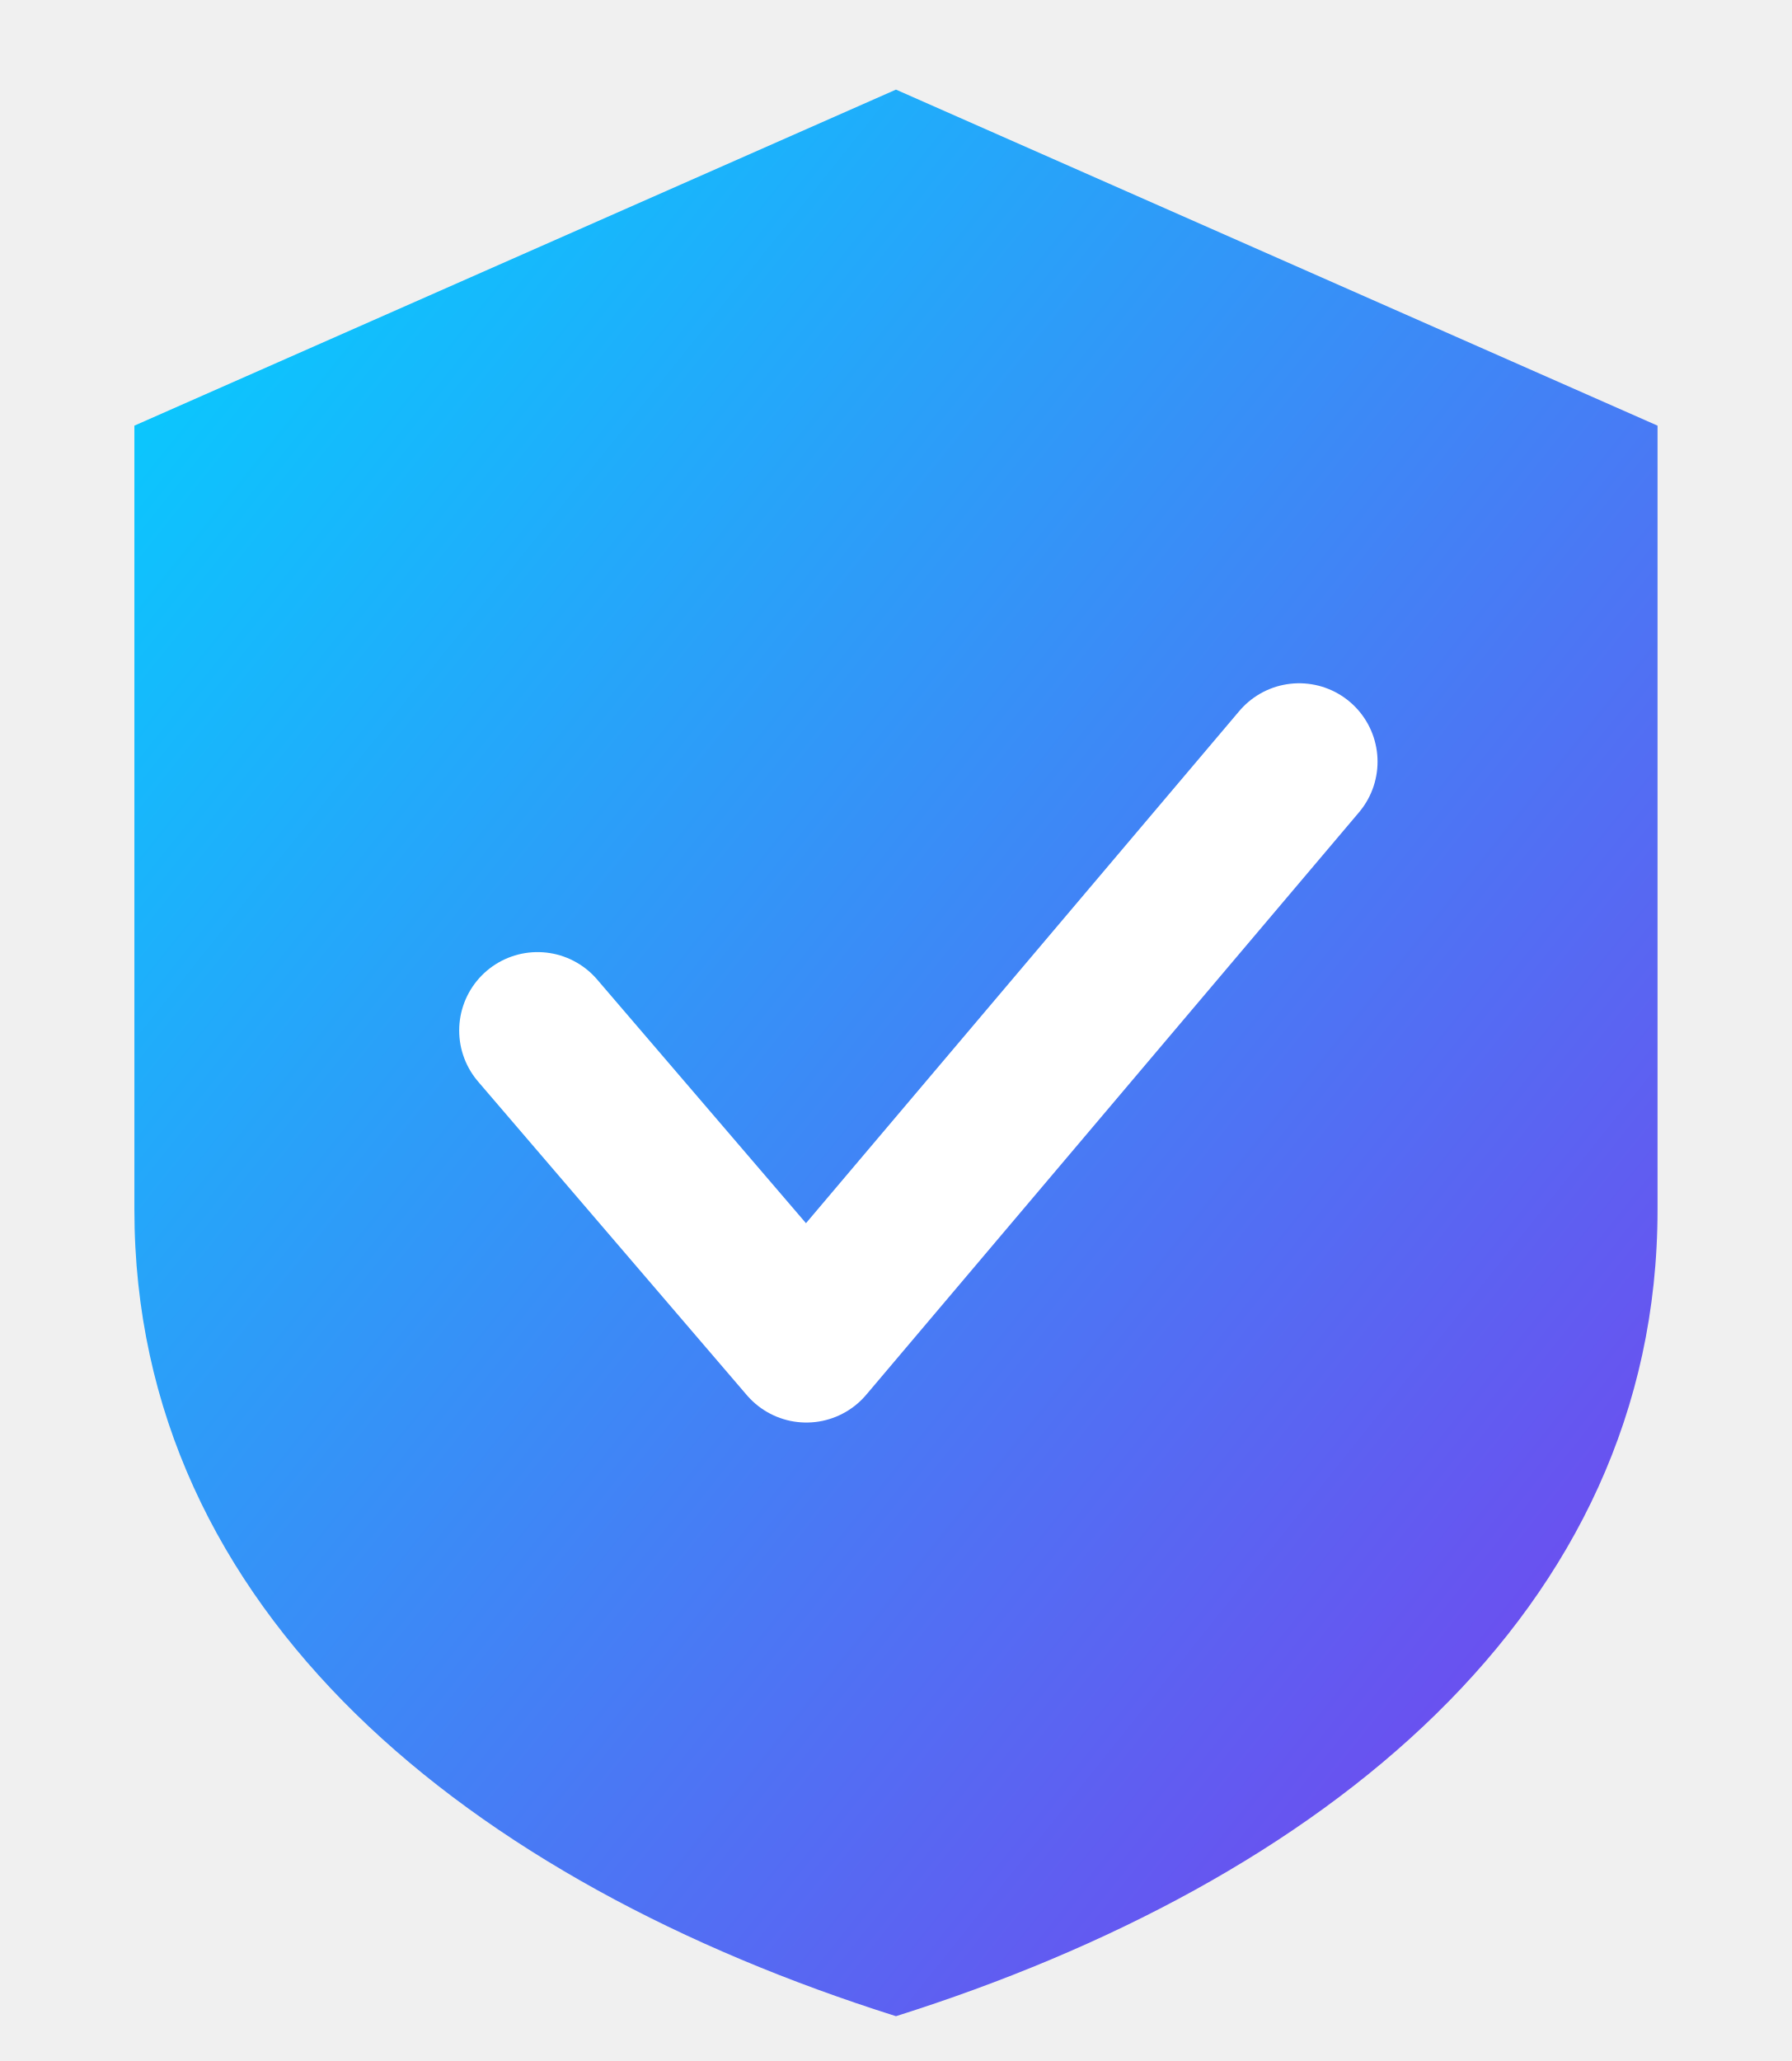
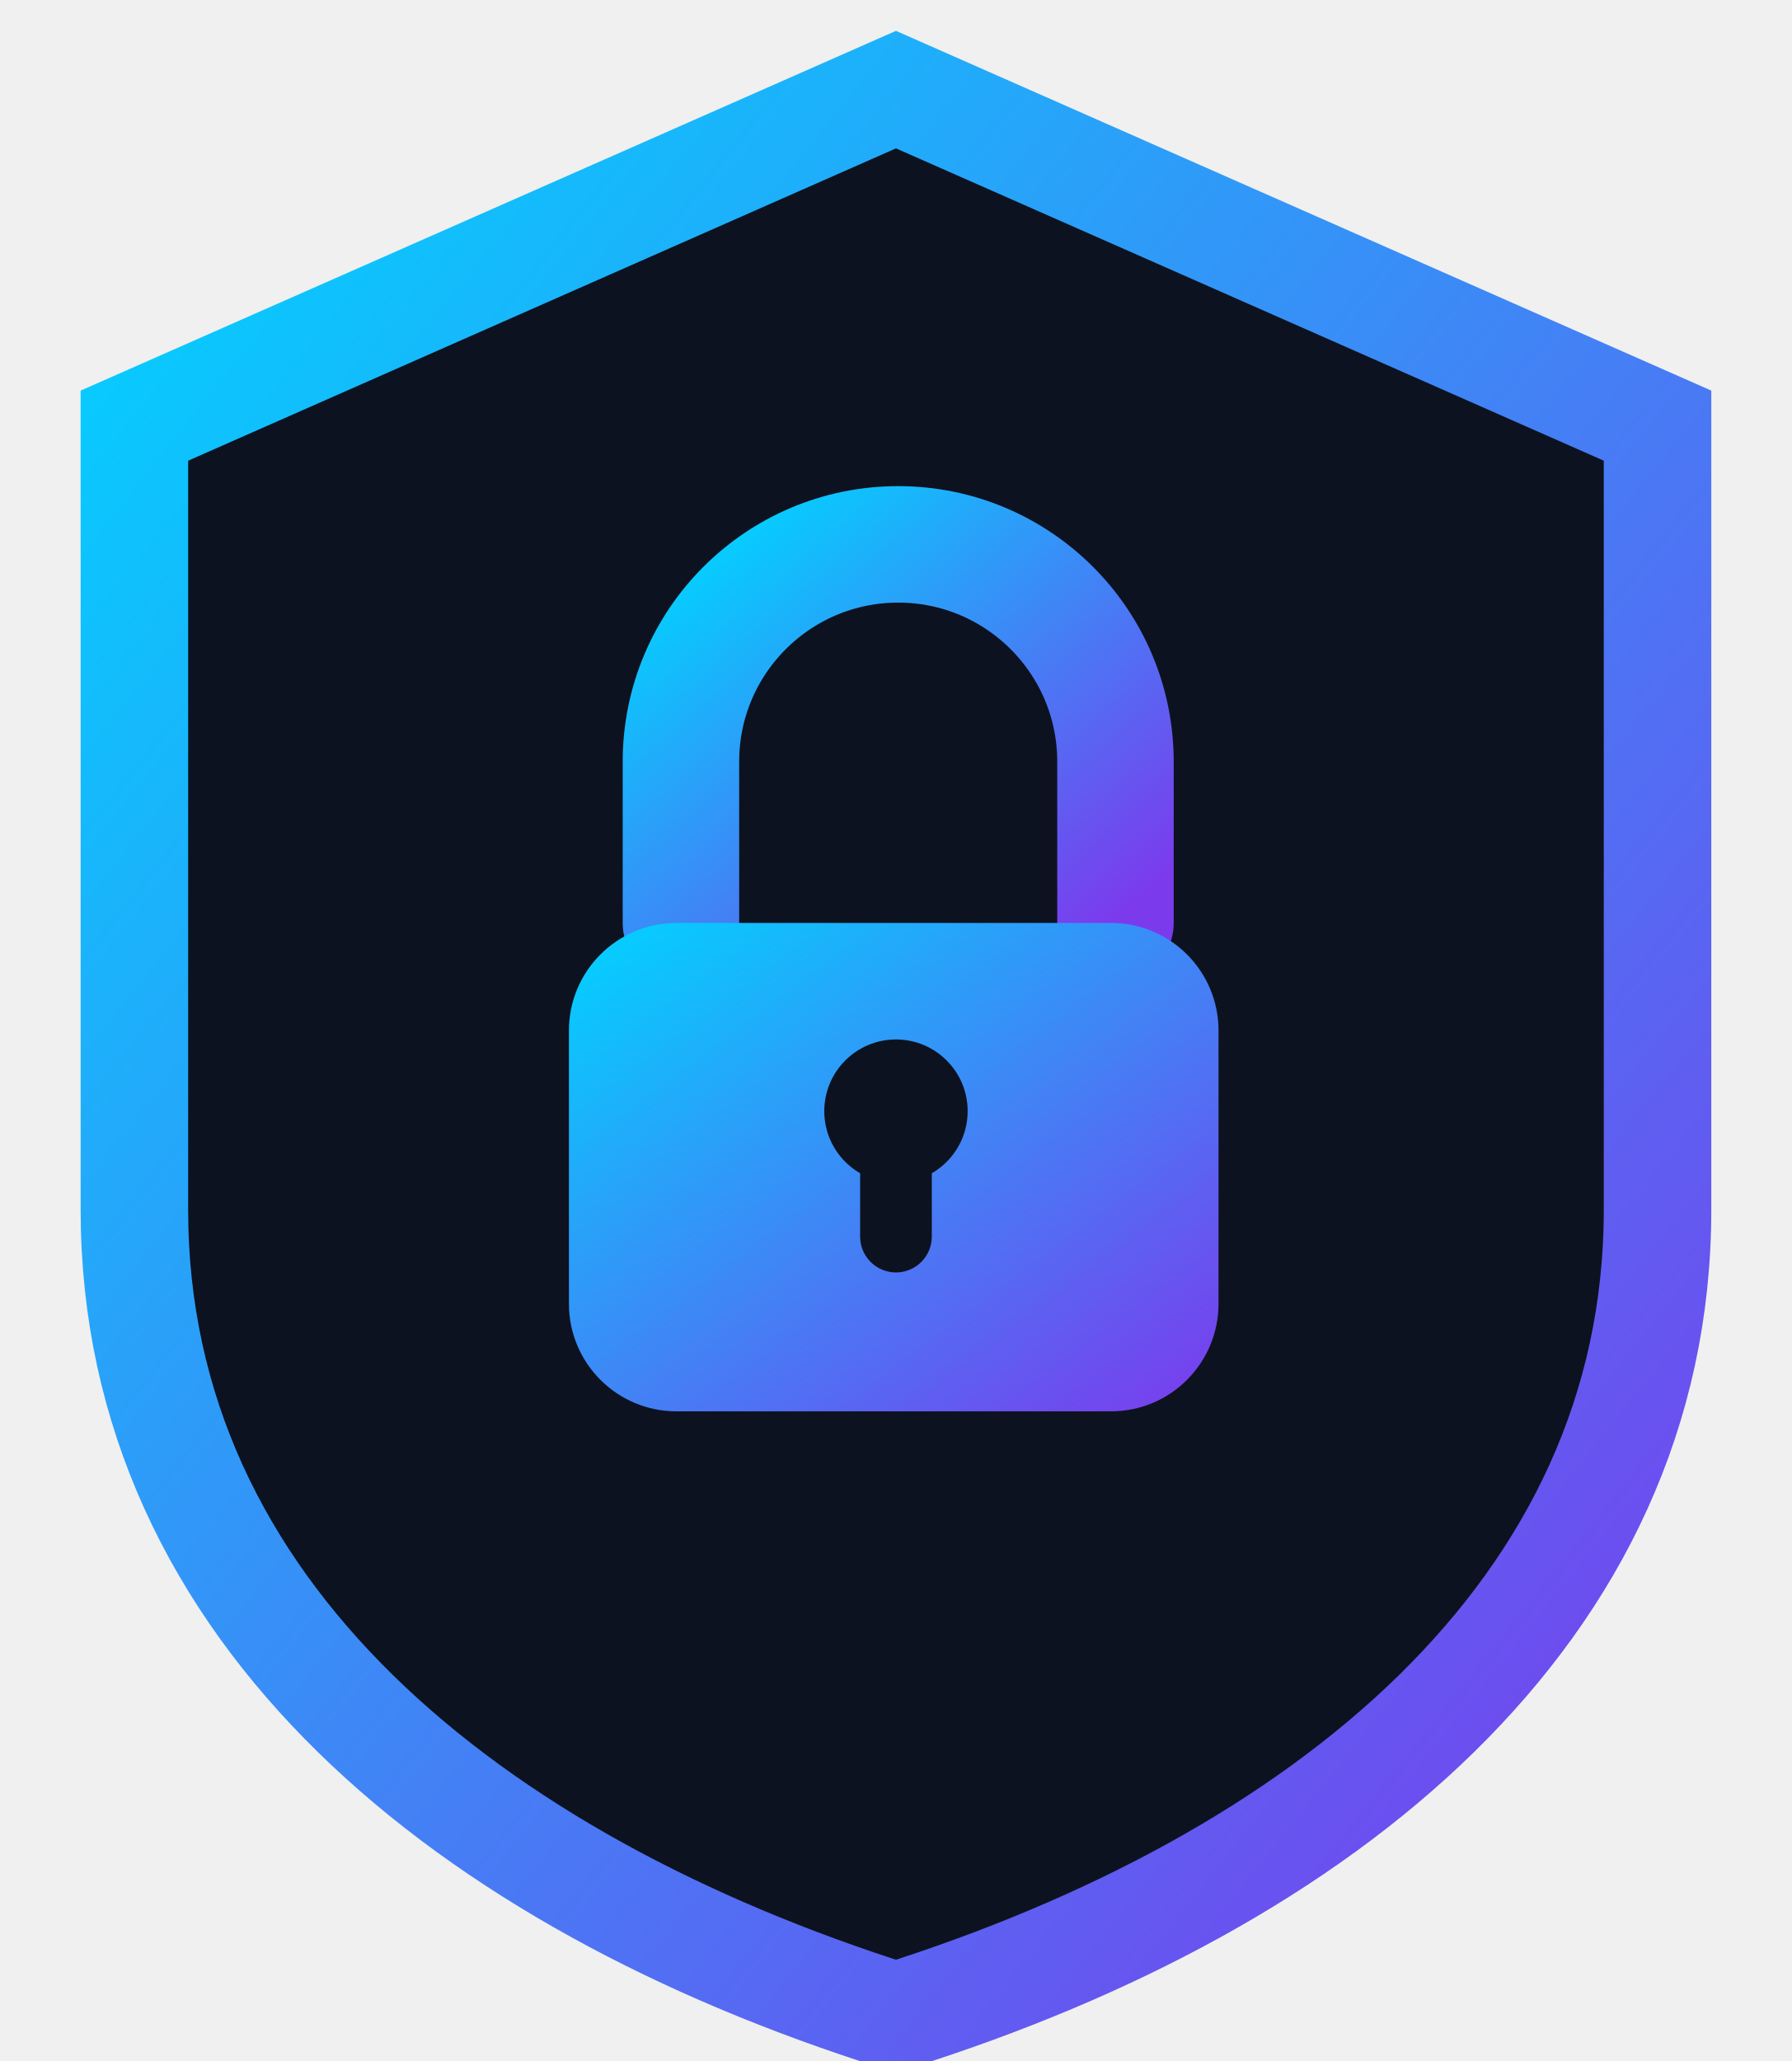
<svg xmlns="http://www.w3.org/2000/svg" viewBox="0 0 40 46" fill="none">
  <defs>
    <linearGradient id="fg" x1="0" y1="0" x2="1" y2="1">
      <stop offset="0%" stop-color="#00d4ff" />
      <stop offset="100%" stop-color="#7c3aed" />
    </linearGradient>
  </defs>
-   <path d="M20 2 L37 9.5 L37 27 C37 36 29.5 42 20 45 C10.5 42 3 36 3 27 L3 9.5 Z" fill="url(#fg)" />
-   <polyline points="12,23 18,30 29,17" stroke="white" stroke-width="3.5" stroke-linecap="round" stroke-linejoin="round" />
+   <path d="M20 2 L37 9.5 L37 27 C37 36 29.5 42 20 45 C10.5 42 3 36 3 27 L3 9.5 Z" fill="#0d1220" stroke="url(#fg)" stroke-width="2.4" />
+   <path d="M15.2 20.6 v-3.6 a4.85 4.85 0 0 1 9.7 0 v3.6" fill="none" stroke="url(#fg)" stroke-width="2.6" stroke-linecap="round" />
+   <rect x="12.7" y="20.6" width="14.5" height="10.9" rx="2.4" fill="url(#fg)" />
+   <circle cx="20" cy="24.8" r="1.6" fill="#0d1220" />
+   <rect x="19.2" y="24.8" width="1.6" height="3.6" rx="0.8" fill="#0d1220" />
</svg>
